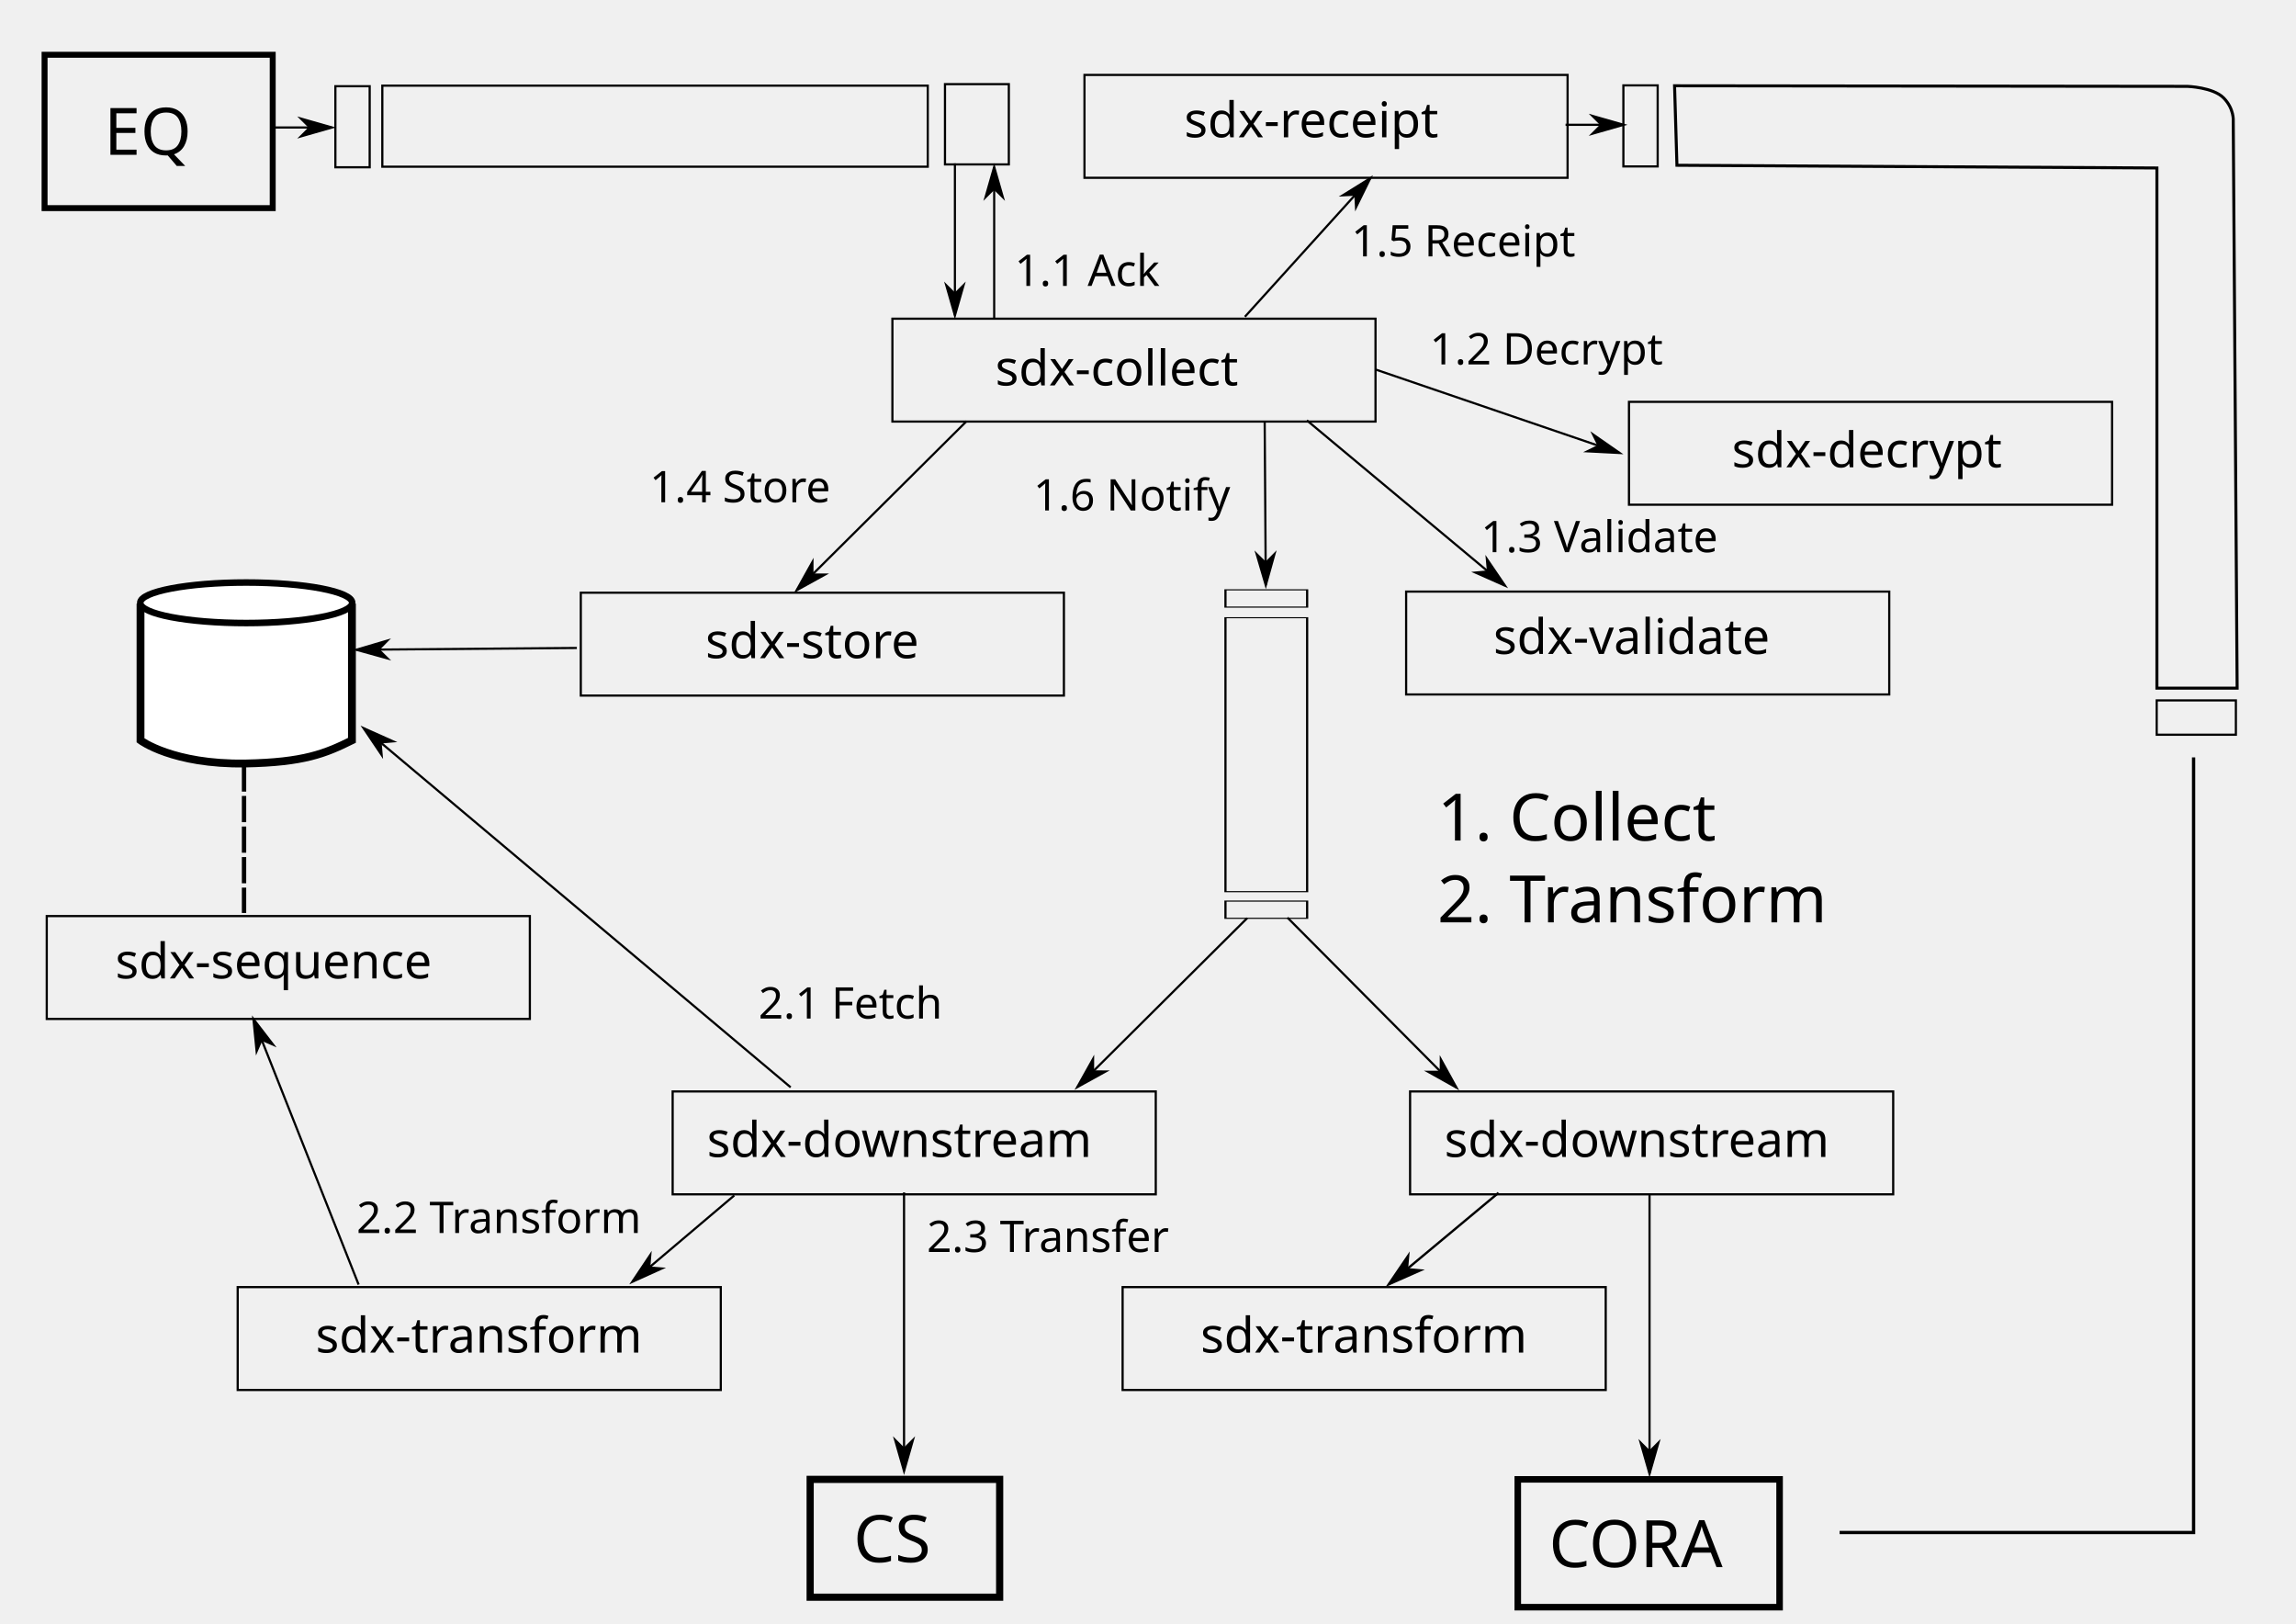
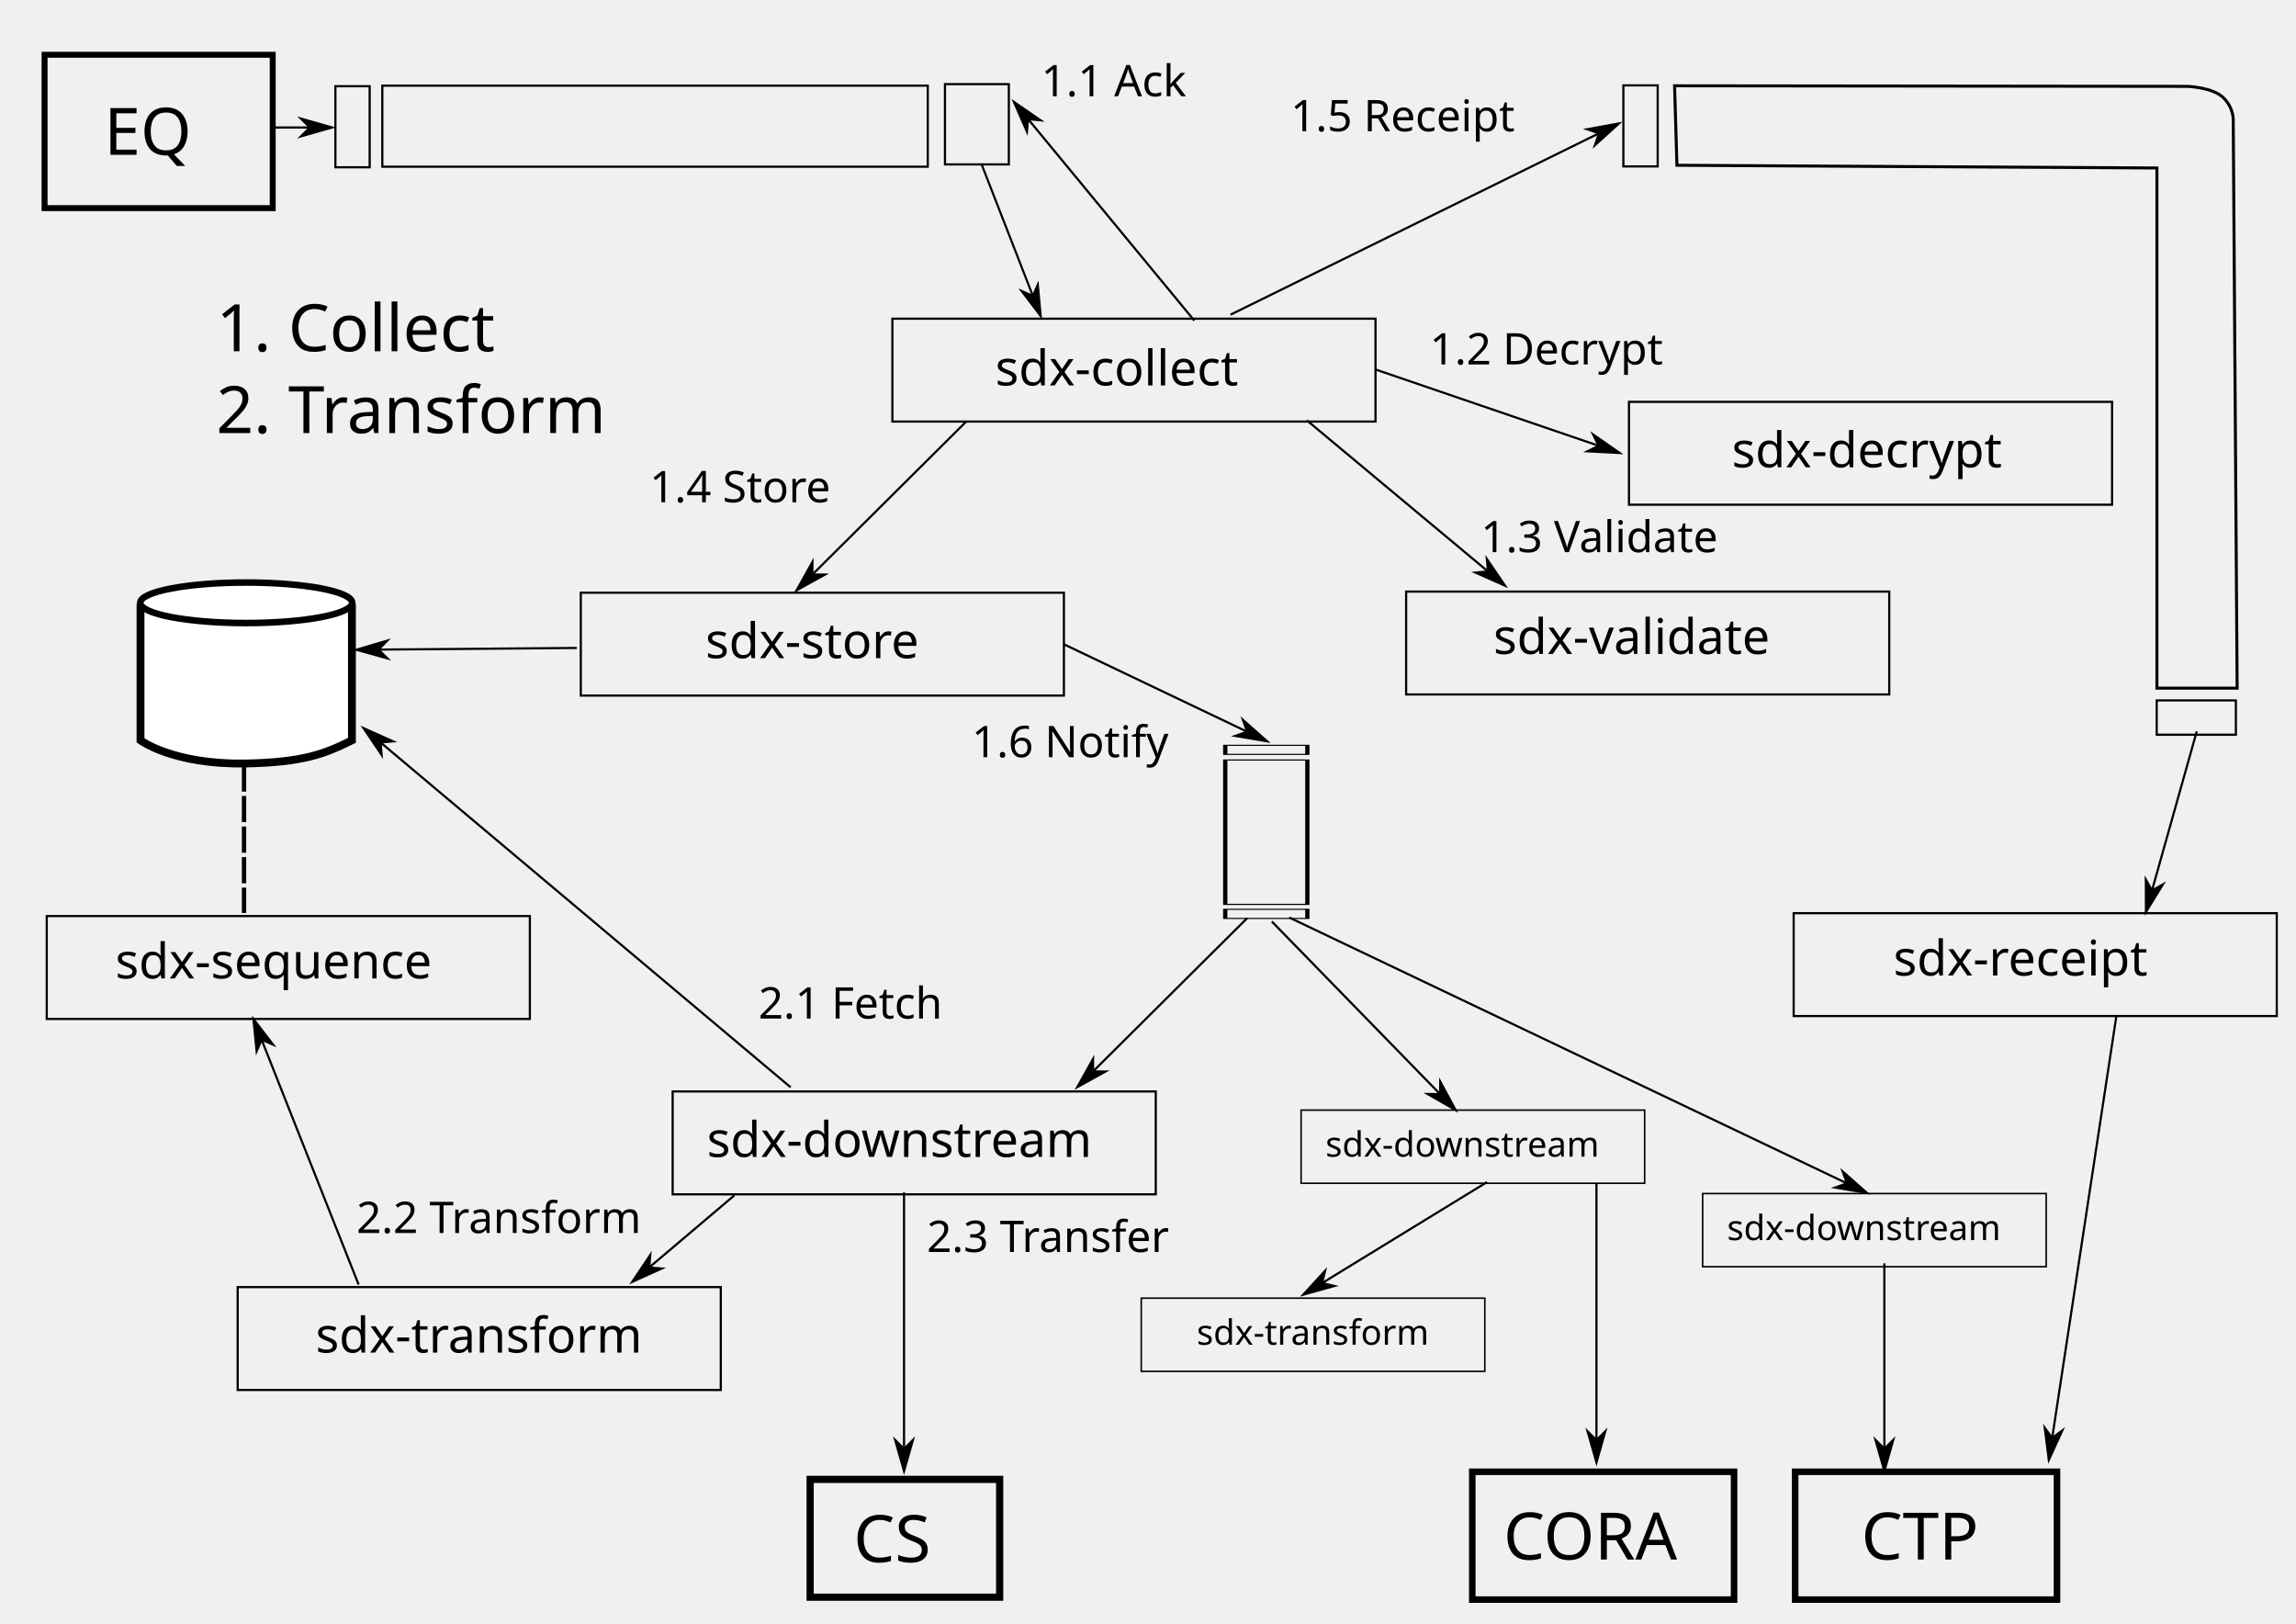
<svg xmlns="http://www.w3.org/2000/svg" width="297mm" height="210mm" viewBox="0 0 1052.362 744.094" id="svg2" version="1.1">
  <defs id="defs4">
+     <marker style="overflow:visible;" id="marker22221" refX="0.0" refY="0.0" orient="auto">
+       <path transform="scale(0.8) rotate(180) translate(12.5,0)" style="fill-rule:evenodd;stroke:#000000;stroke-width:1pt;stroke-opacity:1;fill:#000000;fill-opacity:1" d="M 0.0,0.0 L 5.0,-5.0 L -12.5,0.0 L 5.0,5.0 L 0.0,0.0 z " id="path22223" />
+     </marker>
+     <marker orient="auto" refY="0.0" refX="0.0" id="marker20440" style="overflow:visible;">
+       <path id="path20442" d="M 0.0,0.0 L 5.0,-5.0 L -12.5,0.0 L 5.0,5.0 L 0.0,0.0 z " style="fill-rule:evenodd;stroke:#000000;stroke-width:1pt;stroke-opacity:1;fill:#000000;fill-opacity:1" transform="scale(0.8) rotate(180) translate(12.5,0)" />
+     </marker>
+     <marker style="overflow:visible;" id="marker20086" refX="0.0" refY="0.0" orient="auto">
+       <path transform="scale(0.8) rotate(180) translate(12.5,0)" style="fill-rule:evenodd;stroke:#000000;stroke-width:1pt;stroke-opacity:1;fill:#000000;fill-opacity:1" d="M 0.0,0.0 L 5.0,-5.0 L -12.5,0.0 L 5.0,5.0 L 0.0,0.0 z " id="path20088" />
+     </marker>
    <marker orient="auto" refY="0.0" refX="0.0" id="marker16611" style="overflow:visible;">
      <path id="path16613" d="M 0.0,0.0 L 5.0,-5.0 L -12.5,0.0 L 5.0,5.0 L 0.0,0.0 z " style="fill-rule:evenodd;stroke:#000000;stroke-width:1pt;stroke-opacity:1;fill:#000000;fill-opacity:1" transform="scale(0.8) rotate(180) translate(12.5,0)" />
    </marker>
    <marker style="overflow:visible;" id="marker15975" refX="0.0" refY="0.0" orient="auto">
      <path transform="scale(0.8) rotate(180) translate(12.5,0)" style="fill-rule:evenodd;stroke:#000000;stroke-width:1pt;stroke-opacity:1;fill:#000000;fill-opacity:1" d="M 0.0,0.0 L 5.0,-5.0 L -12.5,0.0 L 5.0,5.0 L 0.0,0.0 z " id="path15977" />
    </marker>
    <marker orient="auto" refY="0.0" refX="0.0" id="Arrow1Lstart" style="overflow:visible">
      <path id="path4404" d="M 0.0,0.0 L 5.0,-5.0 L -12.5,0.0 L 5.0,5.0 L 0.0,0.0 z " style="fill-rule:evenodd;stroke:#000000;stroke-width:1pt;stroke-opacity:1;fill:#000000;fill-opacity:1" transform="scale(0.8) translate(12.5,0)" />
    </marker>
    <marker orient="auto" refY="0.0" refX="0.0" id="marker15261" style="overflow:visible;">
      <path id="path15263" d="M 0.0,0.0 L 5.0,-5.0 L -12.5,0.0 L 5.0,5.0 L 0.0,0.0 z " style="fill-rule:evenodd;stroke:#000000;stroke-width:1pt;stroke-opacity:1;fill:#000000;fill-opacity:1" transform="scale(0.8) rotate(180) translate(12.5,0)" />
    </marker>
    <marker orient="auto" refY="0.0" refX="0.0" id="marker14883" style="overflow:visible;">
      <path id="path14885" d="M 0.0,0.0 L 5.0,-5.0 L -12.5,0.0 L 5.0,5.0 L 0.0,0.0 z " style="fill-rule:evenodd;stroke:#000000;stroke-width:1pt;stroke-opacity:1;fill:#000000;fill-opacity:1" transform="scale(0.8) rotate(180) translate(12.5,0)" />
    </marker>
    <marker style="overflow:visible;" id="marker14505" refX="0.0" refY="0.0" orient="auto">
      <path transform="scale(0.8) rotate(180) translate(12.5,0)" style="fill-rule:evenodd;stroke:#000000;stroke-width:1pt;stroke-opacity:1;fill:#000000;fill-opacity:1" d="M 0.0,0.0 L 5.0,-5.0 L -12.5,0.0 L 5.0,5.0 L 0.0,0.0 z " id="path14507" />
    </marker>
    <marker style="overflow:visible;" id="marker13867" refX="0.0" refY="0.0" orient="auto">
      <path transform="scale(0.8) rotate(180) translate(12.5,0)" style="fill-rule:evenodd;stroke:#000000;stroke-width:1pt;stroke-opacity:1;fill:#000000;fill-opacity:1" d="M 0.0,0.0 L 5.0,-5.0 L -12.5,0.0 L 5.0,5.0 L 0.0,0.0 z " id="path13869" />
    </marker>
    <marker orient="auto" refY="0.0" refX="0.0" id="marker13341" style="overflow:visible;">
      <path id="path13343" d="M 0.0,0.0 L 5.0,-5.0 L -12.5,0.0 L 5.0,5.0 L 0.0,0.0 z " style="fill-rule:evenodd;stroke:#000000;stroke-width:1pt;stroke-opacity:1;fill:#000000;fill-opacity:1" transform="scale(0.8) rotate(180) translate(12.5,0)" />
    </marker>
    <marker orient="auto" refY="0.0" refX="0.0" id="marker11667" style="overflow:visible;">
      <path id="path11669" d="M 0.0,0.0 L 5.0,-5.0 L -12.5,0.0 L 5.0,5.0 L 0.0,0.0 z " style="fill-rule:evenodd;stroke:#000000;stroke-width:1pt;stroke-opacity:1;fill:#000000;fill-opacity:1" transform="scale(0.8) rotate(180) translate(12.5,0)" />
    </marker>
    <marker orient="auto" refY="0.0" refX="0.0" id="marker11493" style="overflow:visible;">
      <path id="path11495" d="M 0.0,0.0 L 5.0,-5.0 L -12.5,0.0 L 5.0,5.0 L 0.0,0.0 z " style="fill-rule:evenodd;stroke:#000000;stroke-width:1pt;stroke-opacity:1;fill:#000000;fill-opacity:1" transform="scale(0.8) rotate(180) translate(12.5,0)" />
    </marker>
    <marker style="overflow:visible;" id="marker10783" refX="0.0" refY="0.0" orient="auto">
      <path transform="scale(0.8) rotate(180) translate(12.5,0)" style="fill-rule:evenodd;stroke:#000000;stroke-width:1pt;stroke-opacity:1;fill:#000000;fill-opacity:1" d="M 0.0,0.0 L 5.0,-5.0 L -12.5,0.0 L 5.0,5.0 L 0.0,0.0 z " id="path10785" />
    </marker>
    <marker style="overflow:visible;" id="marker9727" refX="0.0" refY="0.0" orient="auto">
      <path transform="scale(0.8) rotate(180) translate(12.5,0)" style="fill-rule:evenodd;stroke:#000000;stroke-width:1pt;stroke-opacity:1;fill:#000000;fill-opacity:1" d="M 0.0,0.0 L 5.0,-5.0 L -12.5,0.0 L 5.0,5.0 L 0.0,0.0 z " id="path9729" />
    </marker>
    <marker style="overflow:visible;" id="marker8793" refX="0.0" refY="0.0" orient="auto">
      <path transform="scale(0.8) rotate(180) translate(12.5,0)" style="fill-rule:evenodd;stroke:#000000;stroke-width:1pt;stroke-opacity:1;fill:#000000;fill-opacity:1" d="M 0.0,0.0 L 5.0,-5.0 L -12.5,0.0 L 5.0,5.0 L 0.0,0.0 z " id="path8795" />
    </marker>
    <marker style="overflow:visible;" id="marker8153" refX="0.0" refY="0.0" orient="auto">
      <path transform="scale(0.8) rotate(180) translate(12.5,0)" style="fill-rule:evenodd;stroke:#000000;stroke-width:1pt;stroke-opacity:1;fill:#000000;fill-opacity:1" d="M 0.0,0.0 L 5.0,-5.0 L -12.5,0.0 L 5.0,5.0 L 0.0,0.0 z " id="path8155" />
    </marker>
    <marker orient="auto" refY="0.0" refX="0.0" id="marker7667" style="overflow:visible;">
      <path id="path7669" d="M 0.0,0.0 L 5.0,-5.0 L -12.5,0.0 L 5.0,5.0 L 0.0,0.0 z " style="fill-rule:evenodd;stroke:#000000;stroke-width:1pt;stroke-opacity:1;fill:#000000;fill-opacity:1" transform="scale(0.8) rotate(180) translate(12.5,0)" />
    </marker>
    <marker orient="auto" refY="0.0" refX="0.0" id="marker6995" style="overflow:visible;">
      <path id="path6997" d="M 0.0,0.0 L 5.0,-5.0 L -12.5,0.0 L 5.0,5.0 L 0.0,0.0 z " style="fill-rule:evenodd;stroke:#000000;stroke-width:1pt;stroke-opacity:1;fill:#000000;fill-opacity:1" transform="scale(0.8) rotate(180) translate(12.5,0)" />
    </marker>
    <marker style="overflow:visible;" id="marker6425" refX="0.0" refY="0.0" orient="auto">
      <path transform="scale(0.8) rotate(180) translate(12.5,0)" style="fill-rule:evenodd;stroke:#000000;stroke-width:1pt;stroke-opacity:1;fill:#000000;fill-opacity:1" d="M 0.0,0.0 L 5.0,-5.0 L -12.5,0.0 L 5.0,5.0 L 0.0,0.0 z " id="path6427" />
    </marker>
    <marker orient="auto" refY="0.0" refX="0.0" id="marker5477" style="overflow:visible;">
      <path id="path5479" d="M 0.0,0.0 L 5.0,-5.0 L -12.5,0.0 L 5.0,5.0 L 0.0,0.0 z " style="fill-rule:evenodd;stroke:#000000;stroke-width:1pt;stroke-opacity:1;fill:#000000;fill-opacity:1" transform="scale(0.8) rotate(180) translate(12.5,0)" />
    </marker>
    <marker style="overflow:visible;" id="marker5198" refX="0.0" refY="0.0" orient="auto">
      <path transform="scale(0.8) rotate(180) translate(12.5,0)" style="fill-rule:evenodd;stroke:#000000;stroke-width:1pt;stroke-opacity:1;fill:#000000;fill-opacity:1" d="M 0.0,0.0 L 5.0,-5.0 L -12.5,0.0 L 5.0,5.0 L 0.0,0.0 z " id="path5200" />
    </marker>
    <marker orient="auto" refY="0.0" refX="0.0" id="marker5126" style="overflow:visible;">
      <path id="path5128" d="M 0.0,0.0 L 5.0,-5.0 L -12.5,0.0 L 5.0,5.0 L 0.0,0.0 z " style="fill-rule:evenodd;stroke:#000000;stroke-width:1pt;stroke-opacity:1;fill:#000000;fill-opacity:1" transform="scale(0.8) rotate(180) translate(12.5,0)" />
    </marker>
    <marker orient="auto" refY="0.0" refX="0.0" id="marker4880" style="overflow:visible;">
      <path id="path4882" style="fill-rule:evenodd;stroke-width:0.625;stroke-linejoin:round;stroke:#000000;stroke-opacity:1;fill:#000000;fill-opacity:1" d="M 8.719,4.034 L -2.207,0.016 L 8.719,-4.002 C 6.973,-1.63 6.983,1.616 8.719,4.034 z " transform="scale(1.1) rotate(180) translate(1,0)" />
    </marker>
    <marker orient="auto" refY="0.0" refX="0.0" id="Arrow1Lend" style="overflow:visible;">
      <path id="path4407" d="M 0.0,0.0 L 5.0,-5.0 L -12.5,0.0 L 5.0,5.0 L 0.0,0.0 z " style="fill-rule:evenodd;stroke:#000000;stroke-width:1pt;stroke-opacity:1;fill:#000000;fill-opacity:1" transform="scale(0.8) rotate(180) translate(12.5,0)" />
    </marker>
    <marker orient="auto" refY="0.0" refX="0.0" id="Arrow2Lend" style="overflow:visible;">
      <path id="path4425" style="fill-rule:evenodd;stroke-width:0.625;stroke-linejoin:round;stroke:#000000;stroke-opacity:1;fill:#000000;fill-opacity:1" d="M 8.719,4.034 L -2.207,0.016 L 8.719,-4.002 C 6.973,-1.63 6.983,1.616 8.719,4.034 z " transform="scale(1.1) rotate(180) translate(1,0)" />
    </marker>
    <marker orient="auto" refY="0.0" refX="0.0" id="Arrow2Lstart" style="overflow:visible">
      <path id="path4422" style="fill-rule:evenodd;stroke-width:0.625;stroke-linejoin:round;stroke:#000000;stroke-opacity:1;fill:#000000;fill-opacity:1" d="M 8.719,4.034 L -2.207,0.016 L 8.719,-4.002 C 6.973,-1.63 6.983,1.616 8.719,4.034 z " transform="scale(1.1) translate(1,0)" />
    </marker>
  </defs>
  <g id="layer1" transform="translate(0,-308.2677)">
    <g id="g4226" transform="translate(-738.5714,4.285714)">
      <path id="rect4223" d="m 802.979,582.382 96.899,0 0,60.883 c -12.278,6.061 -22.03,10.102 -48.955,10.607 -33.154,0.505 -47.945,-10.607 -47.945,-10.607 z" style="fill:#ffffff;fill-opacity:1;stroke:#000000;stroke-width:3.59;stroke-miterlimit:4;stroke-dasharray:none;stroke-opacity:1" />
      <ellipse style="fill:#ffffff;fill-opacity:1;stroke:#000000;stroke-width:3;stroke-miterlimit:4;stroke-dasharray:none;stroke-opacity:1" ry="9.286" rx="48.571" cy="580.219" cx="851.429" id="path3403" />
    </g>
    <g id="g4325" transform="translate(-432.2857,-0.2857143)">
      <text id="text3355" y="379.505" x="480" style="font-style:normal;font-variant:normal;font-weight:normal;font-stretch:normal;font-size:30px;line-height:125%;font-family:sans-serif;-inkscape-font-specification:'sans-serif, Normal';text-align:start;letter-spacing:0px;word-spacing:0px;writing-mode:lr-tb;text-anchor:start;fill:#000000;fill-opacity:1;stroke:none;stroke-width:1px;stroke-linecap:butt;stroke-linejoin:miter;stroke-opacity:1" xml:space="preserve">
        <tspan y="379.505" x="480" id="tspan3357">EQ</tspan>
      </text>
      <rect y="333.652" x="452.718" height="70.278" width="104.564" id="rect4230" style="fill:none;fill-opacity:1;stroke:#000000;stroke-width:2.722;stroke-miterlimit:4;stroke-dasharray:none;stroke-opacity:1" />
    </g>
    <g id="g4285" transform="translate(258.3333,25.14286)">
      <text id="text3359" y="998.997" x="132.857" style="font-style:normal;font-variant:normal;font-weight:normal;font-stretch:normal;font-size:30px;line-height:125%;font-family:sans-serif;-inkscape-font-specification:'sans-serif, Normal';text-align:start;letter-spacing:0px;word-spacing:0px;writing-mode:lr-tb;text-anchor:start;fill:#000000;fill-opacity:1;stroke:none;stroke-width:1px;stroke-linecap:butt;stroke-linejoin:miter;stroke-opacity:1" xml:space="preserve">
        <tspan y="998.997" x="132.857" id="tspan3361">CS</tspan>
      </text>
      <rect y="961.077" x="113.001" height="53.998" width="86.856" id="rect4232" style="fill:none;fill-opacity:1;stroke:#000000;stroke-width:3.287;stroke-miterlimit:4;stroke-dasharray:none;stroke-opacity:1" />
    </g>
-     <g id="g4290" transform="translate(-91.47624,27.42857)">
+     <g id="g4290" transform="translate(-112.3351,23.95209)">
      <text id="text3363" y="998.997" x="801.429" style="font-style:normal;font-variant:normal;font-weight:normal;font-stretch:normal;font-size:30px;line-height:125%;font-family:sans-serif;-inkscape-font-specification:'sans-serif, Normal';text-align:start;letter-spacing:0px;word-spacing:0px;writing-mode:lr-tb;text-anchor:start;fill:#000000;fill-opacity:1;stroke:none;stroke-width:1px;stroke-linecap:butt;stroke-linejoin:miter;stroke-opacity:1" xml:space="preserve">
        <tspan y="998.997" x="801.429" id="tspan3365">CORA</tspan>
      </text>
      <rect y="958.791" x="787.143" height="58.571" width="120" id="rect4234" style="fill:none;fill-opacity:1;stroke:#000000;stroke-width:3;stroke-miterlimit:4;stroke-dasharray:none;stroke-opacity:1" />
    </g>
    <g id="g4275" transform="translate(254.0237,-66.76991)">
      <text id="text3375" y="905.219" x="70" style="font-style:normal;font-variant:normal;font-weight:normal;font-stretch:normal;font-size:22.5px;line-height:125%;font-family:sans-serif;-inkscape-font-specification:'sans-serif, Normal';text-align:start;letter-spacing:0px;word-spacing:0px;writing-mode:lr-tb;text-anchor:start;fill:#000000;fill-opacity:1;stroke:none;stroke-width:1px;stroke-linecap:butt;stroke-linejoin:miter;stroke-opacity:1" xml:space="preserve">
        <tspan y="905.219" x="70" id="tspan3377">sdx-downstream</tspan>
      </text>
      <rect y="875.219" x="54.286" height="47.143" width="221.429" id="rect4236" style="fill:none;fill-opacity:1;stroke:#000000;stroke-width:1;stroke-miterlimit:4;stroke-dasharray:none;stroke-opacity:1" />
    </g>
    <g id="g4270" transform="translate(-269.6268,82.89227)">
      <text id="text3391" y="845.219" x="414.286" style="font-style:normal;font-variant:normal;font-weight:normal;font-stretch:normal;font-size:22.5px;line-height:125%;font-family:sans-serif;-inkscape-font-specification:'sans-serif, Normal';text-align:start;letter-spacing:0px;word-spacing:0px;writing-mode:lr-tb;text-anchor:start;fill:#000000;fill-opacity:1;stroke:none;stroke-width:1px;stroke-linecap:butt;stroke-linejoin:miter;stroke-opacity:1" xml:space="preserve">
        <tspan y="845.219" x="414.286" id="tspan3393">sdx-transform</tspan>
      </text>
      <rect style="fill:none;fill-opacity:1;stroke:#000000;stroke-width:1;stroke-miterlimit:4;stroke-dasharray:none;stroke-opacity:1" id="rect4238" width="221.429" height="47.143" x="378.571" y="815.219" />
    </g>
    <g id="g4250" transform="translate(-781.4286,44.28571)">
      <g id="g4341">
        <text xml:space="preserve" style="font-style:normal;font-variant:normal;font-weight:normal;font-stretch:normal;font-size:22.5px;line-height:125%;font-family:sans-serif;-inkscape-font-specification:'sans-serif, Normal';text-align:start;letter-spacing:0px;word-spacing:0px;writing-mode:lr-tb;text-anchor:start;fill:#000000;fill-opacity:1;stroke:none;stroke-width:1px;stroke-linecap:butt;stroke-linejoin:miter;stroke-opacity:1" x="834.286" y="712.362" id="text3383">
          <tspan id="tspan3385" x="834.286" y="712.362">sdx-sequence</tspan>
        </text>
        <rect y="683.791" x="802.857" height="47.143" width="221.429" id="rect4242" style="fill:none;fill-opacity:1;stroke:#000000;stroke-width:1;stroke-miterlimit:4;stroke-dasharray:none;stroke-opacity:1" />
      </g>
    </g>
-     <g id="g4265" transform="translate(167.0659,-304.0457)">
+     <g id="g4265" transform="translate(492.1164,80.10495)">
      <text id="text3379" y="675.219" x="375.714" style="font-style:normal;font-variant:normal;font-weight:normal;font-stretch:normal;font-size:22.5px;line-height:125%;font-family:sans-serif;-inkscape-font-specification:'sans-serif, Normal';text-align:start;letter-spacing:0px;word-spacing:0px;writing-mode:lr-tb;text-anchor:start;fill:#000000;fill-opacity:1;stroke:none;stroke-width:1px;stroke-linecap:butt;stroke-linejoin:miter;stroke-opacity:1" xml:space="preserve">
        <tspan y="675.219" x="375.714" id="tspan3381">sdx-receipt</tspan>
      </text>
      <rect y="646.648" x="330" height="47.143" width="221.429" id="rect4244" style="fill:none;fill-opacity:1;stroke:#000000;stroke-width:1;stroke-miterlimit:4;stroke-dasharray:none;stroke-opacity:1" />
    </g>
    <g id="g4310" transform="translate(11.88899,-16.04448)">
      <text id="text3367" y="500.934" x="444.286" style="font-style:normal;font-variant:normal;font-weight:normal;font-stretch:normal;font-size:22.5px;line-height:125%;font-family:sans-serif;-inkscape-font-specification:'sans-serif, Normal';text-align:start;letter-spacing:0px;word-spacing:0px;writing-mode:lr-tb;text-anchor:start;fill:#000000;fill-opacity:1;stroke:none;stroke-width:1px;stroke-linecap:butt;stroke-linejoin:miter;stroke-opacity:1" xml:space="preserve">
        <tspan y="500.934" x="444.286" id="tspan3369">sdx-collect</tspan>
      </text>
      <rect style="fill:none;fill-opacity:1;stroke:#000000;stroke-width:1;stroke-miterlimit:4;stroke-dasharray:none;stroke-opacity:1" id="rect4246" width="221.429" height="47.143" x="397.143" y="470.362" />
    </g>
    <g id="g4260" transform="translate(544.4976,67.01354)">
      <text id="text3395" y="540.934" x="140" style="font-style:normal;font-variant:normal;font-weight:normal;font-stretch:normal;font-size:22.5px;line-height:125%;font-family:sans-serif;-inkscape-font-specification:'sans-serif, Normal';text-align:start;letter-spacing:0px;word-spacing:0px;writing-mode:lr-tb;text-anchor:start;fill:#000000;fill-opacity:1;stroke:none;stroke-width:1px;stroke-linecap:butt;stroke-linejoin:miter;stroke-opacity:1" xml:space="preserve">
        <tspan y="540.934" x="140" id="tspan3397">sdx-validate</tspan>
      </text>
      <rect style="fill:none;fill-opacity:1;stroke:#000000;stroke-width:1;stroke-miterlimit:4;stroke-dasharray:none;stroke-opacity:1" id="rect4248" width="221.429" height="47.143" x="100" y="512.362" />
    </g>
    <g id="g4320" transform="translate(-270.9341,14.66554)">
      <text id="text3387" y="595.219" x="594.286" style="font-style:normal;font-variant:normal;font-weight:normal;font-stretch:normal;font-size:22.5px;line-height:125%;font-family:sans-serif;-inkscape-font-specification:'sans-serif, Normal';text-align:start;letter-spacing:0px;word-spacing:0px;writing-mode:lr-tb;text-anchor:start;fill:#000000;fill-opacity:1;stroke:none;stroke-width:1px;stroke-linecap:butt;stroke-linejoin:miter;stroke-opacity:1" xml:space="preserve">
        <tspan y="595.219" x="594.286" id="tspan3389">sdx-store</tspan>
      </text>
      <rect y="565.219" x="537.143" height="47.143" width="221.429" id="rect4306" style="fill:none;fill-opacity:1;stroke:#000000;stroke-width:1;stroke-miterlimit:4;stroke-dasharray:none;stroke-opacity:1" />
    </g>
    <g id="g4315" transform="translate(93.77559,80.05933)">
      <text id="text3371" y="442.362" x="700" style="font-style:normal;font-variant:normal;font-weight:normal;font-stretch:normal;font-size:22.5px;line-height:125%;font-family:sans-serif;-inkscape-font-specification:'sans-serif, Normal';text-align:start;letter-spacing:0px;word-spacing:0px;writing-mode:lr-tb;text-anchor:start;fill:#000000;fill-opacity:1;stroke:none;stroke-width:1px;stroke-linecap:butt;stroke-linejoin:miter;stroke-opacity:1" xml:space="preserve">
        <tspan y="442.362" x="700" id="tspan3373">sdx-decrypt</tspan>
      </text>
      <rect style="fill:none;fill-opacity:1;stroke:#000000;stroke-width:1;stroke-miterlimit:4;stroke-dasharray:none;stroke-opacity:1" id="rect4308" width="221.429" height="47.143" x="652.857" y="412.362" />
    </g>
    <rect style="fill:none;fill-opacity:1;stroke:#000000;stroke-width:1;stroke-miterlimit:4;stroke-dasharray:none;stroke-opacity:1" id="rect4330" width="250" height="37.143" x="175.237" y="347.517" />
    <rect style="fill:none;fill-opacity:1;stroke:#000000;stroke-width:1;stroke-miterlimit:4;stroke-dasharray:none;stroke-opacity:1" id="rect4332" width="15.714" height="37.143" x="153.726" y="347.779" />
    <rect y="346.827" x="433.13" height="36.785" width="29.262" id="rect4334" style="fill:none;fill-opacity:1;stroke:#000000;stroke-width:1;stroke-miterlimit:4;stroke-dasharray:none;stroke-opacity:1" />
    <path style="fill:none;fill-opacity:1;stroke:#000000;stroke-width:1.374;stroke-miterlimit:4;stroke-dasharray:none;stroke-opacity:1" d="m 988.616,623.634 0,-238.384 -220,-1.242 -1.088,-36.429 235,0.264 c 0,0 11.846,0.377 16.674,5.314 4.903,5.014 4.398,10.57 4.398,10.57 l 1.786,259.907 z" id="rect4360" />
    <rect y="-384.535" x="-759.785" height="37.143" width="15.714" id="rect4362" style="fill:none;fill-opacity:1;stroke:#000000;stroke-width:1;stroke-miterlimit:4;stroke-dasharray:none;stroke-opacity:1" transform="scale(-1,-1)" />
    <rect style="fill:none;fill-opacity:1;stroke:#000000;stroke-width:0.989;stroke-miterlimit:4;stroke-dasharray:none;stroke-opacity:1" id="rect4364" width="15.726" height="36.285" x="-644.969" y="988.521" transform="matrix(0,-1,1,0,0,0)" />
-     <g transform="matrix(0,-0.5021929,1.00777,0,218.1046,841.7323)" id="g4370">
-       <rect style="fill:none;fill-opacity:1;stroke:#000000;stroke-width:1;stroke-miterlimit:4;stroke-dasharray:none;stroke-opacity:1" id="rect4372" width="250" height="37.143" x="248.571" y="340.934" />
-       <rect style="fill:none;fill-opacity:1;stroke:#000000;stroke-width:1;stroke-miterlimit:4;stroke-dasharray:none;stroke-opacity:1" id="rect4374" width="15.714" height="37.143" x="224.286" y="340.934" />
-       <rect y="340.934" x="508.286" height="37.143" width="15.714" id="rect4376" style="fill:none;fill-opacity:1;stroke:#000000;stroke-width:1;stroke-miterlimit:4;stroke-dasharray:none;stroke-opacity:1" />
-     </g>
-     <text xml:space="preserve" style="font-style:normal;font-variant:normal;font-weight:normal;font-stretch:normal;font-size:20px;line-height:125%;font-family:sans-serif;-inkscape-font-specification:'sans-serif, Normal';text-align:start;letter-spacing:0px;word-spacing:0px;writing-mode:lr-tb;text-anchor:start;fill:#000000;fill-opacity:1;stroke:none;stroke-width:1px;stroke-linecap:butt;stroke-linejoin:miter;stroke-opacity:1" x="465.062" y="439.288" id="text4382">
-       <tspan id="tspan4384" x="465.062" y="439.288">1.1 Ack</tspan>
+     <g transform="matrix(0,-0.2646524,1.012942,0,216.245,788.5027)" id="g4370" style="stroke-width:1.931;stroke-miterlimit:4;stroke-dasharray:none">
+       <rect style="fill:none;fill-opacity:1;stroke:#000000;stroke-width:1.931;stroke-miterlimit:4;stroke-dasharray:none;stroke-opacity:1" id="rect4372" width="250" height="37.143" x="248.571" y="340.934" />
+       <rect style="fill:none;fill-opacity:1;stroke:#000000;stroke-width:1.931;stroke-miterlimit:4;stroke-dasharray:none;stroke-opacity:1" id="rect4374" width="15.714" height="37.143" x="224.286" y="340.934" />
+       <rect y="340.934" x="508.286" height="37.143" width="15.714" id="rect4376" style="fill:none;fill-opacity:1;stroke:#000000;stroke-width:1.931;stroke-miterlimit:4;stroke-dasharray:none;stroke-opacity:1" />
+     </g>
+     <text xml:space="preserve" style="font-style:normal;font-variant:normal;font-weight:normal;font-stretch:normal;font-size:20px;line-height:125%;font-family:sans-serif;-inkscape-font-specification:'sans-serif, Normal';text-align:start;letter-spacing:0px;word-spacing:0px;writing-mode:lr-tb;text-anchor:start;fill:#000000;fill-opacity:1;stroke:none;stroke-width:1px;stroke-linecap:butt;stroke-linejoin:miter;stroke-opacity:1" x="477.23" y="352.376" id="text4382">
+       <tspan id="tspan4384" x="477.23" y="352.376">1.1 Ack</tspan>
    </text>
    <text xml:space="preserve" style="font-style:normal;font-variant:normal;font-weight:normal;font-stretch:normal;font-size:20px;line-height:125%;font-family:sans-serif;-inkscape-font-specification:'sans-serif, Normal';text-align:start;letter-spacing:0px;word-spacing:0px;writing-mode:lr-tb;text-anchor:start;fill:#000000;fill-opacity:1;stroke:none;stroke-width:1px;stroke-linecap:butt;stroke-linejoin:miter;stroke-opacity:1" x="655.316" y="475.267" id="text4386">
      <tspan id="tspan4388" x="655.316" y="475.267">1.2 Decrypt</tspan>
    </text>
    <text xml:space="preserve" style="font-style:normal;font-variant:normal;font-weight:normal;font-stretch:normal;font-size:20px;line-height:125%;font-family:sans-serif;-inkscape-font-specification:'sans-serif, Normal';text-align:start;letter-spacing:0px;word-spacing:0px;writing-mode:lr-tb;text-anchor:start;fill:#000000;fill-opacity:1;stroke:none;stroke-width:1px;stroke-linecap:butt;stroke-linejoin:miter;stroke-opacity:1" x="678.782" y="561.31" id="text4390">
      <tspan id="tspan4392" x="678.782" y="561.31">1.3 Validate</tspan>
    </text>
    <text xml:space="preserve" style="font-style:normal;font-variant:normal;font-weight:normal;font-stretch:normal;font-size:20px;line-height:125%;font-family:sans-serif;-inkscape-font-specification:'sans-serif, Normal';text-align:start;letter-spacing:0px;word-spacing:0px;writing-mode:lr-tb;text-anchor:start;fill:#000000;fill-opacity:1;stroke:none;stroke-width:1px;stroke-linecap:butt;stroke-linejoin:miter;stroke-opacity:1" x="297.762" y="538.441" id="text4394">
      <tspan id="tspan4396" x="297.762" y="538.441">1.4 Store</tspan>
    </text>
-     <path style="fill:none;fill-rule:evenodd;stroke:#000000;stroke-width:0.976px;stroke-linecap:butt;stroke-linejoin:miter;stroke-opacity:1;marker-end:url(#marker5126)" d="m 437.68,383.141 c 0,69.614 0,69.614 0,69.614" id="path5124" />
-     <path id="path5196" d="m 455.68,454.49 c 0,-69.614 0,-69.614 0,-69.614" style="fill:none;fill-rule:evenodd;stroke:#000000;stroke-width:0.976px;stroke-linecap:butt;stroke-linejoin:miter;stroke-opacity:1;marker-end:url(#marker5198)" />
+     <path style="fill:none;fill-rule:evenodd;stroke:#000000;stroke-width:0.976px;stroke-linecap:butt;stroke-linejoin:miter;stroke-opacity:1;marker-end:url(#marker5126)" d="m 449.848,383.402 c 27.119,69.614 27.119,69.614 27.119,69.614" id="path5124" />
+     <path id="path5196" d="M 547.396,455.171 C 464.837,355.101 464.837,355.101 464.837,355.101" style="fill:none;fill-rule:evenodd;stroke:#000000;stroke-width:1;stroke-linecap:butt;stroke-linejoin:miter;stroke-opacity:1;marker-end:url(#marker5198);stroke-miterlimit:4;stroke-dasharray:none" />
    <path style="fill:none;fill-rule:evenodd;stroke:#000000;stroke-width:1;stroke-linecap:butt;stroke-linejoin:miter;stroke-opacity:1;marker-end:url(#marker5477);stroke-miterlimit:4;stroke-dasharray:none" d="m 630.46,477.594 c 111.792,38.215 111.792,38.215 111.792,38.215" id="path5475" />
    <path id="path6423" d="m 598.999,500.917 c 90.731,75.668 90.731,75.668 90.731,75.668" style="fill:none;fill-rule:evenodd;stroke:#000000;stroke-width:1;stroke-linecap:butt;stroke-linejoin:miter;stroke-miterlimit:4;stroke-dasharray:none;stroke-opacity:1;marker-end:url(#marker6425)" />
-     <path style="fill:none;fill-rule:evenodd;stroke:#000000;stroke-width:1;stroke-linecap:butt;stroke-linejoin:miter;stroke-miterlimit:4;stroke-dasharray:none;stroke-opacity:1;marker-end:url(#marker6995)" d="m 579.663,501.851 c 0.504,74.467 0.504,74.467 0.504,74.467" id="path6993" />
+     <path style="fill:none;fill-rule:evenodd;stroke:#000000;stroke-width:1;stroke-linecap:butt;stroke-linejoin:miter;stroke-miterlimit:4;stroke-dasharray:none;stroke-opacity:1;marker-end:url(#marker6995)" d="m 487.405,603.414 c 93.275,44.51 93.275,44.51 93.275,44.51" id="path6993" />
    <path style="fill:none;fill-rule:evenodd;stroke:#000000;stroke-width:1;stroke-linecap:butt;stroke-linejoin:miter;stroke-miterlimit:4;stroke-dasharray:none;stroke-opacity:1;marker-end:url(#marker7667)" d="m 443.023,501.301 c -77.79,77.356 -77.79,77.356 -77.79,77.356" id="path7665" />
    <path id="path8151" d="m 264.388,605.209 c -100.955,0.819 -100.955,0.819 -100.955,0.819" style="fill:none;fill-rule:evenodd;stroke:#000000;stroke-width:1;stroke-linecap:butt;stroke-linejoin:miter;stroke-miterlimit:4;stroke-dasharray:none;stroke-opacity:1;marker-end:url(#marker8153)" />
-     <text xml:space="preserve" style="font-style:normal;font-variant:normal;font-weight:normal;font-stretch:normal;font-size:20px;line-height:125%;font-family:sans-serif;-inkscape-font-specification:'sans-serif, Normal';text-align:start;letter-spacing:0px;word-spacing:0px;writing-mode:lr-tb;text-anchor:start;fill:#000000;fill-opacity:1;stroke:none;stroke-width:1px;stroke-linecap:butt;stroke-linejoin:miter;stroke-opacity:1" x="619.384" y="425.778" id="text8781">
-       <tspan id="tspan8783" x="619.384" y="425.778">1.5 Receipt</tspan>
-     </text>
-     <path id="path8791" d="m 570.606,453.423 c 57.387,-63.401 57.387,-63.401 57.387,-63.401" style="fill:none;fill-rule:evenodd;stroke:#000000;stroke-width:1;stroke-linecap:butt;stroke-linejoin:miter;stroke-miterlimit:4;stroke-dasharray:none;stroke-opacity:1;marker-end:url(#marker8793)" />
-     <text xml:space="preserve" style="font-style:normal;font-variant:normal;font-weight:normal;font-stretch:normal;font-size:20px;line-height:125%;font-family:sans-serif;-inkscape-font-specification:'sans-serif, Normal';text-align:start;letter-spacing:0px;word-spacing:0px;writing-mode:lr-tb;text-anchor:start;fill:#000000;fill-opacity:1;stroke:none;stroke-width:1px;stroke-linecap:butt;stroke-linejoin:miter;stroke-opacity:1" x="473.67" y="542.189" id="text9715">
-       <tspan id="tspan9717" x="473.67" y="542.189">1.6 Notify</tspan>
+     <text xml:space="preserve" style="font-style:normal;font-variant:normal;font-weight:normal;font-stretch:normal;font-size:20px;line-height:125%;font-family:sans-serif;-inkscape-font-specification:'sans-serif, Normal';text-align:start;letter-spacing:0px;word-spacing:0px;writing-mode:lr-tb;text-anchor:start;fill:#000000;fill-opacity:1;stroke:none;stroke-width:1px;stroke-linecap:butt;stroke-linejoin:miter;stroke-opacity:1" x="591.572" y="368.416" id="text8781">
+       <tspan id="tspan8783" x="591.572" y="368.416">1.5 Receipt</tspan>
+     </text>
+     <path id="path8791" d="M 564.005,452.478 C 741.903,364.918 741.903,364.918 741.903,364.918" style="fill:none;fill-rule:evenodd;stroke:#000000;stroke-width:1;stroke-linecap:butt;stroke-linejoin:miter;stroke-miterlimit:4;stroke-dasharray:none;stroke-opacity:1;marker-end:url(#marker8793)" />
+     <text xml:space="preserve" style="font-style:normal;font-variant:normal;font-weight:normal;font-stretch:normal;font-size:20px;line-height:125%;font-family:sans-serif;-inkscape-font-specification:'sans-serif, Normal';text-align:start;letter-spacing:0px;word-spacing:0px;writing-mode:lr-tb;text-anchor:start;fill:#000000;fill-opacity:1;stroke:none;stroke-width:1px;stroke-linecap:butt;stroke-linejoin:miter;stroke-opacity:1" x="445.4" y="655.268" id="text9715">
+       <tspan id="tspan9717" x="445.4" y="655.268">1.6 Notify</tspan>
    </text>
    <path id="path9725" d="m 571.653,729.01 c -77.79,77.356 -77.79,77.356 -77.79,77.356" style="fill:none;fill-rule:evenodd;stroke:#000000;stroke-width:1;stroke-linecap:butt;stroke-linejoin:miter;stroke-miterlimit:4;stroke-dasharray:none;stroke-opacity:1;marker-end:url(#marker9727)" />
    <path id="path10079" d="m 336.551,856.099 c -46.648,39.502 -46.648,39.502 -46.648,39.502" style="fill:none;fill-rule:evenodd;stroke:#000000;stroke-width:1;stroke-linecap:butt;stroke-linejoin:miter;stroke-miterlimit:4;stroke-dasharray:none;stroke-opacity:1;marker-end:url(#marker13341)" />
    <path style="fill:none;fill-rule:evenodd;stroke:#000000;stroke-width:1;stroke-linecap:butt;stroke-linejoin:miter;stroke-miterlimit:4;stroke-dasharray:none;stroke-opacity:1;marker-end:url(#marker13867)" d="m 414.363,854.712 c 0,127.579 0,127.579 0,127.579" id="path10511" />
    <path id="path10781" d="M 164.371,896.954 C 116.207,775.39 116.207,775.39 116.207,775.39" style="fill:none;fill-rule:evenodd;stroke:#000000;stroke-width:1;stroke-linecap:butt;stroke-linejoin:miter;stroke-miterlimit:4;stroke-dasharray:none;stroke-opacity:1;marker-end:url(#marker10783)" />
-     <g transform="translate(592.0237,-66.76991)" id="g11465">
+     <g transform="matrix(0.7111533,0,0,0.7111533,557.7477,194.5811)" id="g11465">
      <text xml:space="preserve" style="font-style:normal;font-variant:normal;font-weight:normal;font-stretch:normal;font-size:22.5px;line-height:125%;font-family:sans-serif;-inkscape-font-specification:'sans-serif, Normal';text-align:start;letter-spacing:0px;word-spacing:0px;writing-mode:lr-tb;text-anchor:start;fill:#000000;fill-opacity:1;stroke:none;stroke-width:1px;stroke-linecap:butt;stroke-linejoin:miter;stroke-opacity:1" x="70" y="905.219" id="text11467">
        <tspan id="tspan11469" x="70" y="905.219">sdx-downstream</tspan>
      </text>
      <rect style="fill:none;fill-opacity:1;stroke:#000000;stroke-width:1;stroke-miterlimit:4;stroke-dasharray:none;stroke-opacity:1" id="rect11471" width="221.429" height="47.143" x="54.286" y="875.219" />
    </g>
-     <g transform="translate(135.9748,82.89227)" id="g11473">
+     <g transform="matrix(0.7111533,0,0,0.7111533,253.8706,323.436)" id="g11473">
      <text xml:space="preserve" style="font-style:normal;font-variant:normal;font-weight:normal;font-stretch:normal;font-size:22.5px;line-height:125%;font-family:sans-serif;-inkscape-font-specification:'sans-serif, Normal';text-align:start;letter-spacing:0px;word-spacing:0px;writing-mode:lr-tb;text-anchor:start;fill:#000000;fill-opacity:1;stroke:none;stroke-width:1px;stroke-linecap:butt;stroke-linejoin:miter;stroke-opacity:1" x="414.286" y="845.219" id="text11475">
        <tspan id="tspan11477" x="414.286" y="845.219">sdx-transform</tspan>
      </text>
      <rect y="815.219" x="378.571" height="47.143" width="221.429" id="rect11479" style="fill:none;fill-opacity:1;stroke:#000000;stroke-width:1;stroke-miterlimit:4;stroke-dasharray:none;stroke-opacity:1" />
    </g>
-     <path style="fill:none;fill-rule:evenodd;stroke:#000000;stroke-width:1;stroke-linecap:butt;stroke-linejoin:miter;stroke-miterlimit:4;stroke-dasharray:none;stroke-opacity:1;marker-end:url(#marker11493)" d="m 590.102,728.789 c 77.356,77.79 77.356,77.79 77.356,77.79" id="path11491" />
+     <path style="fill:none;fill-rule:evenodd;stroke:#000000;stroke-width:1;stroke-linecap:butt;stroke-linejoin:miter;stroke-miterlimit:4;stroke-dasharray:none;stroke-opacity:1;marker-end:url(#marker11493)" d="m 582.927,730.557 c 84.148,86.319 84.148,86.319 84.148,86.319" id="path11491" />
    <path style="fill:none;fill-rule:evenodd;stroke:#000000;stroke-width:2;stroke-linecap:butt;stroke-linejoin:miter;stroke-opacity:1;stroke-miterlimit:4;stroke-dasharray:12,2;stroke-dashoffset:0" d="m 111.85,659.044 c 0,67.602 0,67.602 0,67.602" id="path12631" />
-     <path style="fill:none;fill-rule:evenodd;stroke:#000000;stroke-width:1.068;stroke-linecap:butt;stroke-linejoin:miter;stroke-miterlimit:4;stroke-dasharray:none;stroke-opacity:1;marker-end:url(#marker14505)" d="m 686.833,854.899 c -50.218,41.854 -50.218,41.854 -50.218,41.854" id="path14503" />
-     <path id="path14881" d="m 756.058,855.941 c 0,127.579 0,127.579 0,127.579" style="fill:none;fill-rule:evenodd;stroke:#000000;stroke-width:1;stroke-linecap:butt;stroke-linejoin:miter;stroke-miterlimit:4;stroke-dasharray:none;stroke-opacity:1;marker-end:url(#marker14883)" />
+     <path style="fill:none;fill-rule:evenodd;stroke:#000000;stroke-width:1;stroke-linecap:butt;stroke-linejoin:miter;stroke-miterlimit:4;stroke-dasharray:none;stroke-opacity:1;marker-end:url(#marker14505)" d="m 681.596,849.958 c -84.159,51.543 -84.159,51.543 -84.159,51.543" id="path14503" />
+     <path id="path14881" d="m 731.723,850.727 c 0,127.579 0,127.579 0,127.579" style="fill:none;fill-rule:evenodd;stroke:#000000;stroke-width:1;stroke-linecap:butt;stroke-linejoin:miter;stroke-miterlimit:4;stroke-dasharray:none;stroke-opacity:1;marker-end:url(#marker14883)" />
    <path style="fill:none;fill-rule:evenodd;stroke:#000000;stroke-width:1;stroke-linecap:butt;stroke-linejoin:miter;stroke-miterlimit:4;stroke-dasharray:none;stroke-opacity:1;marker-end:url(#marker15261)" d="M 362.39,806.551 C 166.731,642.037 166.731,642.037 166.731,642.037" id="path15259" />
    <text xml:space="preserve" style="font-style:normal;font-variant:normal;font-weight:normal;font-stretch:normal;font-size:20px;line-height:125%;font-family:sans-serif;-inkscape-font-specification:'sans-serif, Normal';text-align:start;letter-spacing:0px;word-spacing:0px;writing-mode:lr-tb;text-anchor:start;fill:#000000;fill-opacity:1;stroke:none;stroke-width:1px;stroke-linecap:butt;stroke-linejoin:miter;stroke-opacity:1" x="347.648" y="775.029" id="text15775">
      <tspan id="tspan15777" x="347.648" y="775.029">2.1 Fetch</tspan>
    </text>
    <text xml:space="preserve" style="font-style:normal;font-variant:normal;font-weight:normal;font-stretch:normal;font-size:20px;line-height:125%;font-family:sans-serif;-inkscape-font-specification:'sans-serif, Normal';text-align:start;letter-spacing:0px;word-spacing:0px;writing-mode:lr-tb;text-anchor:start;fill:#000000;fill-opacity:1;stroke:none;stroke-width:1px;stroke-linecap:butt;stroke-linejoin:miter;stroke-opacity:1" x="163.394" y="873.324" id="text15779">
      <tspan id="tspan15781" x="163.394" y="873.324">2.2 Transform</tspan>
    </text>
    <text xml:space="preserve" style="font-style:normal;font-variant:normal;font-weight:normal;font-stretch:normal;font-size:20px;line-height:125%;font-family:sans-serif;-inkscape-font-specification:'sans-serif, Normal';text-align:start;letter-spacing:0px;word-spacing:0px;writing-mode:lr-tb;text-anchor:start;fill:#000000;fill-opacity:1;stroke:none;stroke-width:1px;stroke-linecap:butt;stroke-linejoin:miter;stroke-opacity:1" x="424.821" y="882.015" id="text15783">
      <tspan id="tspan15785" x="424.821" y="882.015">2.3 Transfer</tspan>
    </text>
-     <path style="fill:none;fill-rule:evenodd;stroke:#000000;stroke-width:1.5;stroke-linecap:butt;stroke-linejoin:miter;stroke-opacity:1;marker-end:;stroke-miterlimit:4;stroke-dasharray:none" d="m 1005.42,655.356 0,355.216 -162.244,0 0,0" id="path15789" />
    <path id="path15973" d="m 125.59,366.689 c 26.467,0 26.467,0 26.467,0" style="fill:none;fill-rule:evenodd;stroke:#000000;stroke-width:1;stroke-linecap:butt;stroke-linejoin:miter;stroke-opacity:1;marker-end:url(#marker15975);stroke-miterlimit:4;stroke-dasharray:none" />
-     <path style="fill:none;fill-rule:evenodd;stroke:#000000;stroke-width:1;stroke-linecap:butt;stroke-linejoin:miter;stroke-miterlimit:4;stroke-dasharray:none;stroke-opacity:1;marker-end:url(#marker16611)" d="m 717.567,365.46 c 26.467,0 26.467,0 26.467,0" id="path16609" />
-     <text xml:space="preserve" style="font-style:normal;font-variant:normal;font-weight:normal;font-stretch:normal;font-size:30px;line-height:125%;font-family:sans-serif;-inkscape-font-specification:'sans-serif, Normal';text-align:start;letter-spacing:0px;word-spacing:0px;writing-mode:lr-tb;text-anchor:start;fill:#000000;fill-opacity:1;stroke:none;stroke-width:1px;stroke-linecap:butt;stroke-linejoin:miter;stroke-opacity:1" x="658.808" y="693.459" id="text17053">
-       <tspan id="tspan17055" x="658.808" y="693.459">1. Collect</tspan>
-       <tspan x="658.808" y="730.959" id="tspan17057">2. Transform</tspan>
-     </text>
+     <path style="fill:none;fill-rule:evenodd;stroke:#000000;stroke-width:1;stroke-linecap:butt;stroke-linejoin:miter;stroke-miterlimit:4;stroke-dasharray:none;stroke-opacity:1;marker-end:url(#marker16611)" d="m 1006.885,643.403 c -23.254,82.636 -23.254,82.636 -23.254,82.636" id="path16609" />
+     <text xml:space="preserve" style="font-style:normal;font-variant:normal;font-weight:normal;font-stretch:normal;font-size:30px;line-height:125%;font-family:sans-serif;-inkscape-font-specification:'sans-serif, Normal';text-align:start;letter-spacing:0px;word-spacing:0px;writing-mode:lr-tb;text-anchor:start;fill:#000000;fill-opacity:1;stroke:none;stroke-width:1px;stroke-linecap:butt;stroke-linejoin:miter;stroke-opacity:1" x="99.096" y="469.226" id="text17053">
+       <tspan id="tspan17055" x="99.096" y="469.226">1. Collect</tspan>
+       <tspan x="99.096" y="506.726" id="tspan17057">2. Transform</tspan>
+     </text>
+     <g id="g20906" transform="translate(-78,0)">
+       <text xml:space="preserve" style="font-style:normal;font-variant:normal;font-weight:normal;font-stretch:normal;font-size:30px;line-height:125%;font-family:sans-serif;-inkscape-font-specification:'sans-serif, Normal';text-align:start;letter-spacing:0px;word-spacing:0px;writing-mode:lr-tb;text-anchor:start;fill:#000000;fill-opacity:1;stroke:none;stroke-width:1px;stroke-linecap:butt;stroke-linejoin:miter;stroke-opacity:1" x="931.094" y="1022.949" id="text20055">
+         <tspan id="tspan20057" x="931.094" y="1022.949">CTP</tspan>
+       </text>
+       <rect style="fill:none;fill-opacity:1;stroke:#000000;stroke-width:3;stroke-miterlimit:4;stroke-dasharray:none;stroke-opacity:1" id="rect20059" width="120" height="58.571" x="900.808" y="982.743" />
+     </g>
+     <g id="g20070" transform="matrix(0.7111533,0,0,0.7111533,741.7922,232.8223)">
+       <text id="text20072" y="905.219" x="70" style="font-style:normal;font-variant:normal;font-weight:normal;font-stretch:normal;font-size:22.5px;line-height:125%;font-family:sans-serif;-inkscape-font-specification:'sans-serif, Normal';text-align:start;letter-spacing:0px;word-spacing:0px;writing-mode:lr-tb;text-anchor:start;fill:#000000;fill-opacity:1;stroke:none;stroke-width:1px;stroke-linecap:butt;stroke-linejoin:miter;stroke-opacity:1" xml:space="preserve">
+         <tspan y="905.219" x="70" id="tspan20074">sdx-downstream</tspan>
+       </text>
+       <rect y="875.219" x="54.286" height="47.143" width="221.429" id="rect20076" style="fill:none;fill-opacity:1;stroke:#000000;stroke-width:1;stroke-miterlimit:4;stroke-dasharray:none;stroke-opacity:1" />
+     </g>
+     <path style="fill:none;fill-rule:evenodd;stroke:#000000;stroke-width:1;stroke-linecap:butt;stroke-linejoin:miter;stroke-miterlimit:4;stroke-dasharray:none;stroke-opacity:1;marker-end:url(#marker20086)" d="m 863.694,887.23 c 0,95.017 0,95.017 0,95.017" id="path20084" />
+     <path id="path20438" d="M 970.058,773.689 C 939.098,977.149 939.098,977.149 939.098,977.149" style="fill:none;fill-rule:evenodd;stroke:#000000;stroke-width:1;stroke-linecap:butt;stroke-linejoin:miter;stroke-miterlimit:4;stroke-dasharray:none;stroke-opacity:1;marker-end:url(#marker20440)" />
+     <path id="path22219" d="M 590.885,728.726 C 855.595,854.891 855.595,854.891 855.595,854.891" style="fill:none;fill-rule:evenodd;stroke:#000000;stroke-width:1;stroke-linecap:butt;stroke-linejoin:miter;stroke-miterlimit:4;stroke-dasharray:none;stroke-opacity:1;marker-end:url(#marker22221)" />
  </g>
</svg>
